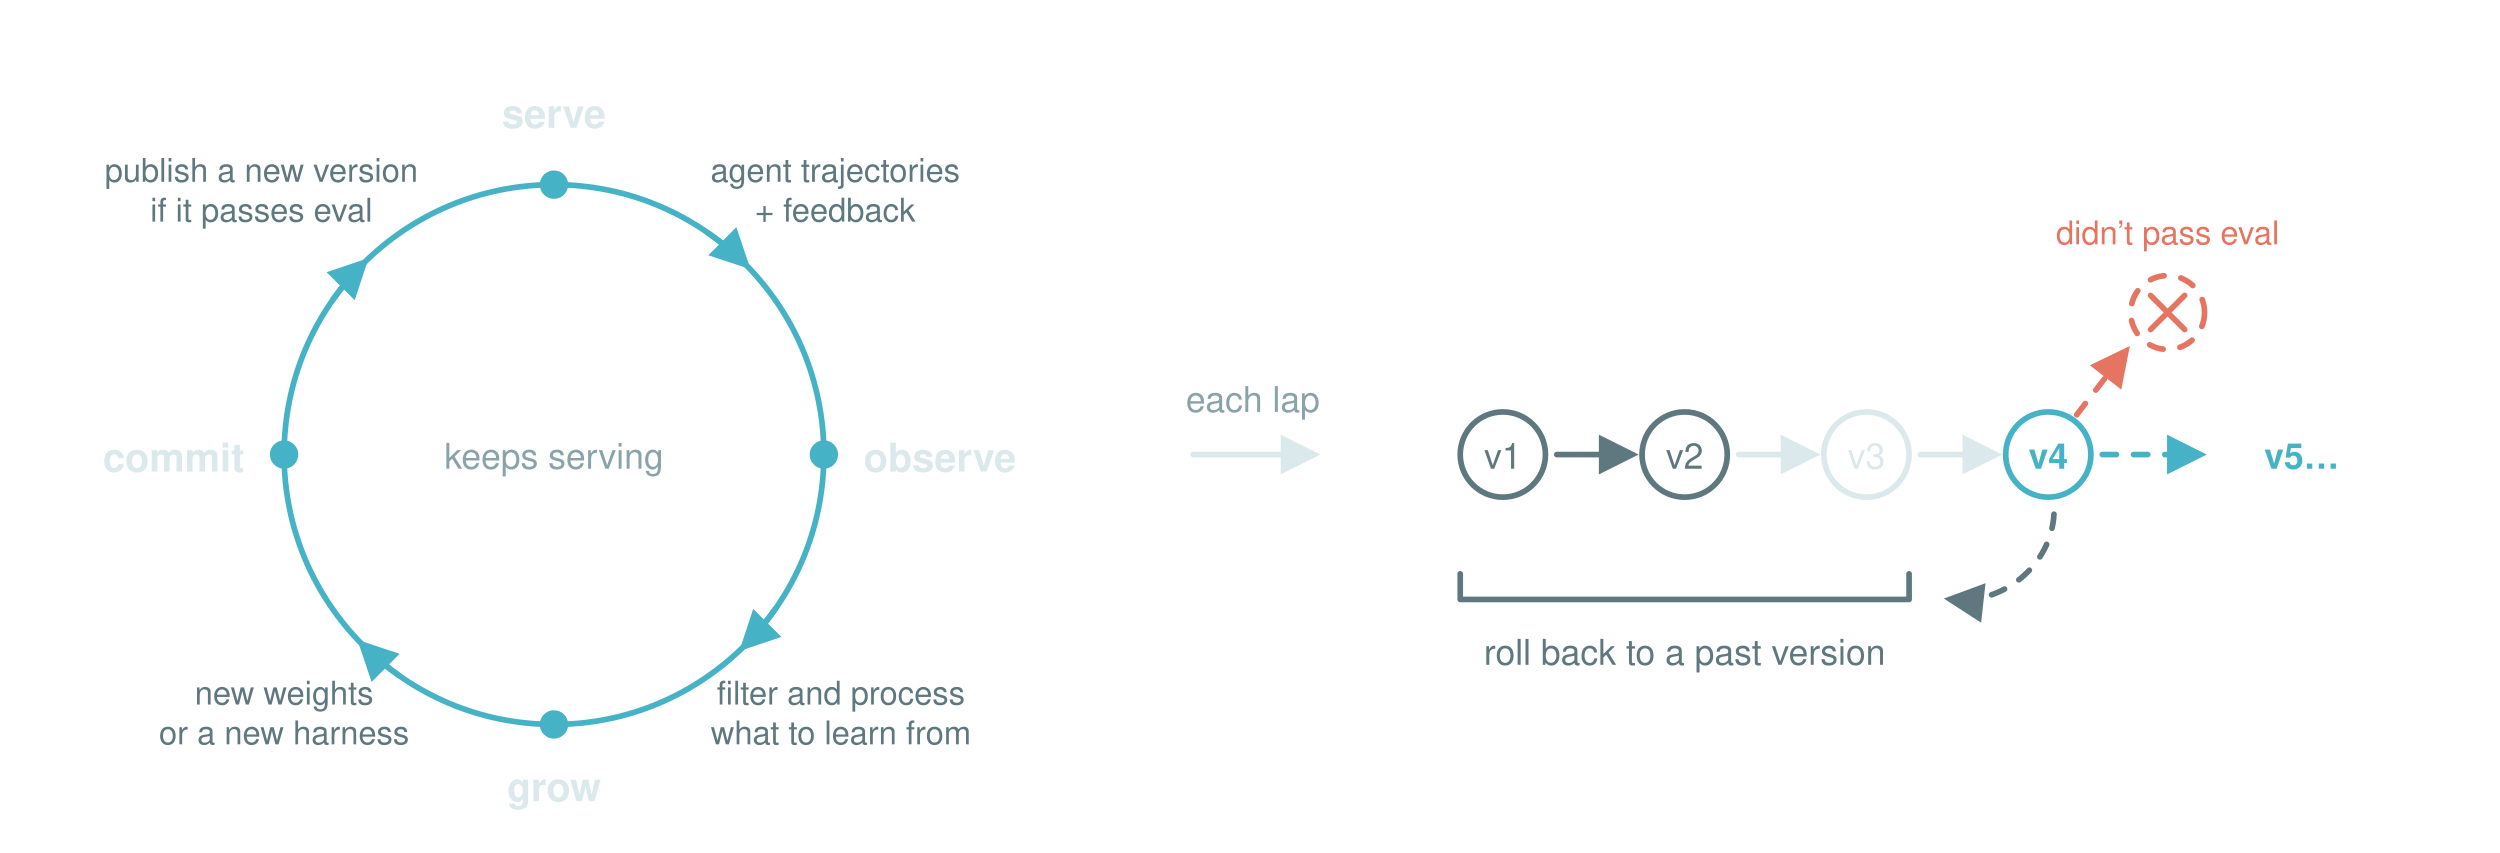
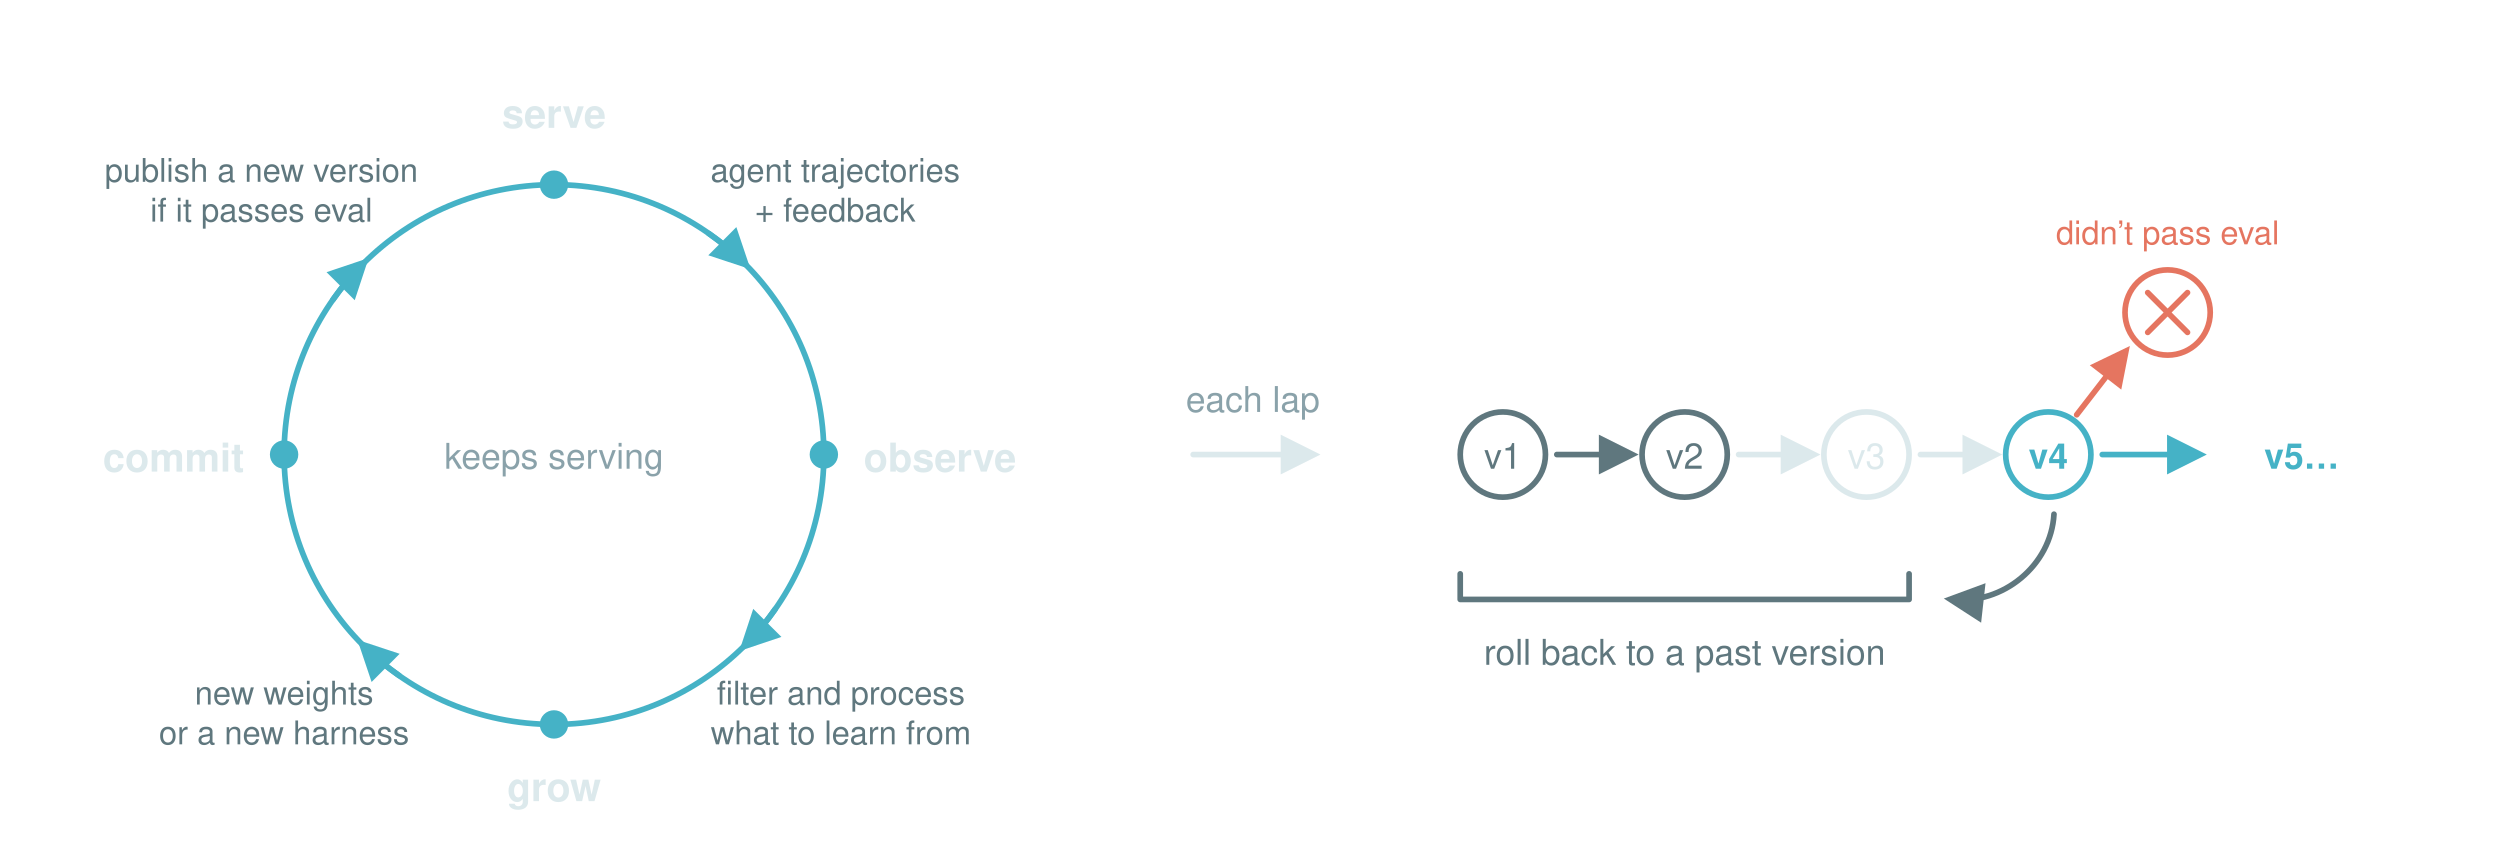
<svg xmlns="http://www.w3.org/2000/svg" width="1760" height="600" viewBox="0 0 880 300" font-family="-apple-system, 'Segoe UI', Helvetica, Arial, sans-serif">
  <style>
    text { font-family: -apple-system, 'Segoe UI', Helvetica, Arial, sans-serif; fill: #DCE9EC; }
    .m { fill: #8AA2AA; } .f { fill: #5F777E; } .a { fill: #45B2C6; } .c { fill: #E57560; }
    .lab { font-size: 14px; } .sm { font-size: 12.5px; } .xs { font-size: 11.5px; }
    .draw { stroke: #DCE9EC; stroke-width: 2; fill: none; stroke-linecap: round; stroke-linejoin: round; }
    .draw-f { stroke: #5F777E; stroke-width: 2; fill: none; stroke-linecap: round; stroke-linejoin: round; }
    .draw-a { stroke: #45B2C6; stroke-width: 2; fill: none; stroke-linecap: round; stroke-linejoin: round; }
    .draw-c { stroke: #E57560; stroke-width: 2; fill: none; stroke-linecap: round; stroke-linejoin: round; }
-     .dash { stroke-dasharray: 5 6; }
    .arc { stroke-dasharray: 150; stroke-dashoffset: 0; }
    @keyframes k1 { 0%,1.11% {opacity:0} 3.06%,95.5% {opacity:1} 100% {opacity:0} }
    .g1 { animation: k1 12s linear infinite; }
    @keyframes k2 { 0%,3.33% {opacity:0} 5.28%,95.5% {opacity:1} 100% {opacity:0} }
    @keyframes d2 { 0%,3.33% {stroke-dashoffset:150} 11.11%,100% {stroke-dashoffset:0} }
    .g2 { animation: k2 12s linear infinite, d2 12s linear infinite; }
    @keyframes k3 { 0%,8.33% {opacity:0} 10.28%,95.5% {opacity:1} 100% {opacity:0} }
    .g3 { animation: k3 12s linear infinite; }
    @keyframes k4 { 0%,11.39% {opacity:0} 13.33%,95.5% {opacity:1} 100% {opacity:0} }
    .g4 { animation: k4 12s linear infinite; }
    @keyframes k5 { 0%,12.22% {opacity:0} 14.17%,95.5% {opacity:1} 100% {opacity:0} }
    .g5 { animation: k5 12s linear infinite; }
    @keyframes k6 { 0%,14.44% {opacity:0} 16.39%,95.5% {opacity:1} 100% {opacity:0} }
    @keyframes d6 { 0%,14.44% {stroke-dashoffset:150} 22.22%,100% {stroke-dashoffset:0} }
    .g6 { animation: k6 12s linear infinite, d6 12s linear infinite; }
    @keyframes k7 { 0%,19.44% {opacity:0} 21.39%,95.5% {opacity:1} 100% {opacity:0} }
    .g7 { animation: k7 12s linear infinite; }
    @keyframes k8 { 0%,22.5% {opacity:0} 24.44%,95.5% {opacity:1} 100% {opacity:0} }
    .g8 { animation: k8 12s linear infinite; }
    @keyframes k9 { 0%,23.33% {opacity:0} 25.28%,95.5% {opacity:1} 100% {opacity:0} }
    .g9 { animation: k9 12s linear infinite; }
    @keyframes k10 { 0%,25.56% {opacity:0} 27.5%,95.5% {opacity:1} 100% {opacity:0} }
    @keyframes d10 { 0%,25.56% {stroke-dashoffset:150} 33.33%,100% {stroke-dashoffset:0} }
    .g10 { animation: k10 12s linear infinite, d10 12s linear infinite; }
    @keyframes k11 { 0%,30.56% {opacity:0} 32.5%,95.5% {opacity:1} 100% {opacity:0} }
    .g11 { animation: k11 12s linear infinite; }
    @keyframes k12 { 0%,33.61% {opacity:0} 35.56%,95.5% {opacity:1} 100% {opacity:0} }
    .g12 { animation: k12 12s linear infinite; }
    @keyframes k13 { 0%,34.44% {opacity:0} 36.39%,95.5% {opacity:1} 100% {opacity:0} }
    .g13 { animation: k13 12s linear infinite; }
    @keyframes k14 { 0%,36.67% {opacity:0} 38.61%,95.5% {opacity:1} 100% {opacity:0} }
    @keyframes d14 { 0%,36.67% {stroke-dashoffset:150} 44.44%,100% {stroke-dashoffset:0} }
    .g14 { animation: k14 12s linear infinite, d14 12s linear infinite; }
    @keyframes k15 { 0%,41.67% {opacity:0} 43.61%,95.5% {opacity:1} 100% {opacity:0} }
    .g15 { animation: k15 12s linear infinite; }
    @keyframes k16 { 0%,44.72% {opacity:0} 46.67%,95.5% {opacity:1} 100% {opacity:0} }
    .g16 { animation: k16 12s linear infinite; }
    @keyframes k17 { 0%,46.11% {opacity:0} 48.06%,95.5% {opacity:1} 100% {opacity:0} }
    .g17 { animation: k17 12s linear infinite; }
    @keyframes k18 { 0%,48.89% {opacity:0} 50.83%,95.5% {opacity:1} 100% {opacity:0} }
    .g18 { animation: k18 12s linear infinite; }
    @keyframes k19 { 0%,51.11% {opacity:0} 53.06%,95.5% {opacity:1} 100% {opacity:0} }
    .g19 { animation: k19 12s linear infinite; }
    @keyframes k20 { 0%,52.5% {opacity:0} 54.44%,95.5% {opacity:1} 100% {opacity:0} }
    .g20 { animation: k20 12s linear infinite; }
    @keyframes k21 { 0%,53.89% {opacity:0} 55.83%,95.5% {opacity:1} 100% {opacity:0} }
    .g21 { animation: k21 12s linear infinite; }
    @keyframes k22 { 0%,55.28% {opacity:0} 57.22%,95.5% {opacity:1} 100% {opacity:0} }
    .g22 { animation: k22 12s linear infinite; }
    @keyframes k23 { 0%,58.33% {opacity:0} 60.28%,95.5% {opacity:1} 100% {opacity:0} }
    .g23 { animation: k23 12s linear infinite; }
    @keyframes k24 { 0%,62.22% {opacity:0} 64.17%,95.5% {opacity:1} 100% {opacity:0} }
    .g24 { animation: k24 12s linear infinite; }
    @keyframes k25 { 0%,66.67% {opacity:0} 68.61%,95.5% {opacity:1} 100% {opacity:0} }
    .g25 { animation: k25 12s linear infinite; }
    @media (prefers-reduced-motion: reduce) {
      g[class^="g"] { animation: none !important; }
      .arc { stroke-dashoffset: 0 !important; }
    }
  </style>
  <defs>
    <marker id="l-ink" viewBox="0 0 10 10" refX="8" refY="5" markerWidth="7" markerHeight="7" orient="auto">
      <path d="M0 0 L10 5 L0 10 z" fill="#DCE9EC" />
    </marker>
    <marker id="l-faint" viewBox="0 0 10 10" refX="8" refY="5" markerWidth="7" markerHeight="7" orient="auto">
      <path d="M0 0 L10 5 L0 10 z" fill="#5F777E" />
    </marker>
    <marker id="l-acc" viewBox="0 0 10 10" refX="8" refY="5" markerWidth="7" markerHeight="7" orient="auto">
      <path d="M0 0 L10 5 L0 10 z" fill="#45B2C6" />
    </marker>
    <marker id="l-cor" viewBox="0 0 10 10" refX="8" refY="5" markerWidth="7" markerHeight="7" orient="auto">
      <path d="M0 0 L10 5 L0 10 z" fill="#E57560" />
    </marker>
  </defs>
  <g class="g1">
    <circle cx="195" cy="65" r="5" fill="#45B2C6" />
    <text x="195" y="45" text-anchor="middle" class="lab" font-weight="600">serve</text>
  </g>
  <g class="g2">
    <path d="M195 65 A95 95 0 0 1 290 160" class="draw-a arc" />
  </g>
  <g class="g3">
    <text x="294" y="64" text-anchor="middle" class="xs f">agent trajectories</text>
    <text x="294" y="78" text-anchor="middle" class="xs f">+ feedback</text>
  </g>
  <g class="g4">
    <path d="M249.5 82.2 A95 95 0 0 1 262.2 92.8" class="draw-a" marker-end="url(#l-acc)" />
  </g>
  <g class="g5">
    <circle cx="290" cy="160" r="5" fill="#45B2C6" />
    <text x="304" y="166" text-anchor="start" class="lab" font-weight="600">observe</text>
  </g>
  <g class="g6">
    <path d="M290 160 A95 95 0 0 1 195 255" class="draw-a arc" />
  </g>
  <g class="g7">
    <text x="296" y="248" text-anchor="middle" class="xs f">filter and process</text>
    <text x="296" y="262" text-anchor="middle" class="xs f">what to learn from</text>
  </g>
  <g class="g8">
    <path d="M272.8 214.5 A95 95 0 0 1 262.2 227.2" class="draw-a" marker-end="url(#l-acc)" />
  </g>
  <g class="g9">
    <circle cx="195" cy="255" r="5" fill="#45B2C6" />
    <text x="195" y="282" text-anchor="middle" class="lab" font-weight="600">grow</text>
  </g>
  <g class="g10">
    <path d="M195 255 A95 95 0 0 1 100 160" class="draw-a arc" />
  </g>
  <g class="g11">
    <text x="100" y="248" text-anchor="middle" class="xs f">new weights</text>
    <text x="100" y="262" text-anchor="middle" class="xs f">or a new harness</text>
  </g>
  <g class="g12">
    <path d="M140.5 237.8 A95 95 0 0 1 127.8 227.2" class="draw-a" marker-end="url(#l-acc)" />
  </g>
  <g class="g13">
    <circle cx="100" cy="160" r="5" fill="#45B2C6" />
    <text x="86" y="166" text-anchor="end" class="lab" font-weight="600">commit</text>
  </g>
  <g class="g14">
    <path d="M100 160 A95 95 0 0 1 195 65" class="draw-a arc" />
  </g>
  <g class="g15">
    <text x="92" y="64" text-anchor="middle" class="xs f">publish a new version</text>
    <text x="92" y="78" text-anchor="middle" class="xs f">if it passes eval</text>
  </g>
  <g class="g16">
    <path d="M117.2 105.5 A95 95 0 0 1 127.8 92.8" class="draw-a" marker-end="url(#l-acc)" />
  </g>
  <g class="g17">
    <text x="195" y="165" text-anchor="middle" class="sm m">keeps serving</text>
  </g>
  <g class="g18">
    <path d="M 420 160 H 462" class="draw" marker-end="url(#l-ink)" />
    <text x="441" y="145" text-anchor="middle" class="sm m">each lap</text>
  </g>
  <g class="g19">
    <circle cx="529" cy="160" r="15" class="draw-f" />
    <text x="529" y="165" text-anchor="middle" class="sm f">v1</text>
  </g>
  <g class="g20">
    <path d="M548 160 H574" class="draw-f" marker-end="url(#l-faint)" />
    <circle cx="593" cy="160" r="15" class="draw-f" />
    <text x="593" y="165" text-anchor="middle" class="sm f">v2</text>
  </g>
  <g class="g21">
    <path d="M612 160 H638" class="draw" marker-end="url(#l-ink)" />
    <circle cx="657" cy="160" r="15" class="draw" />
    <text x="657" y="165" text-anchor="middle" class="sm">v3</text>
  </g>
  <g class="g22">
    <path d="M676 160 H702" class="draw" marker-end="url(#l-ink)" />
    <circle cx="721" cy="160" r="15" class="draw-a" />
    <text x="721" y="165" text-anchor="middle" class="sm a" font-weight="600">v4</text>
  </g>
  <g class="g23">
-     <path d="M740 160 H774" class="draw-a dash" marker-end="url(#l-acc)" />
+     <path d="M740 160 H774" class="draw-a" marker-end="url(#l-acc)" />
    <text x="797" y="165" class="sm a" font-weight="600">v5…</text>
  </g>
  <g class="g24">
-     <path d="M731 146 L748 124" class="draw-c dash" marker-end="url(#l-cor)" />
-     <circle cx="763" cy="110" r="13" class="draw-c dash" />
-     <path d="M757 104 L769 116 M769 104 L757 116" class="draw-c" />
+     <path d="M731 146 L748 124" class="draw-c" marker-end="url(#l-cor)" />
+     <circle cx="763" cy="110" r="15" class="draw-c" />
+     <path d="M756 103 L770 117 M770 103 L756 117" class="draw-c" />
    <text x="763" y="86" text-anchor="middle" class="xs c">didn’t pass eval</text>
  </g>
  <g class="g25">
    <path d="M514 202 V211 H672 V202" class="draw-f" />
-     <path d="M723 181 C722 199, 705 213, 687 211" class="draw-f dash" marker-end="url(#l-faint)" />
+     <path d="M723 181 C722 199, 705 213, 687 211" class="draw-f" marker-end="url(#l-faint)" />
    <text x="593" y="234" text-anchor="middle" class="sm f">roll back to a past version</text>
  </g>
</svg>
